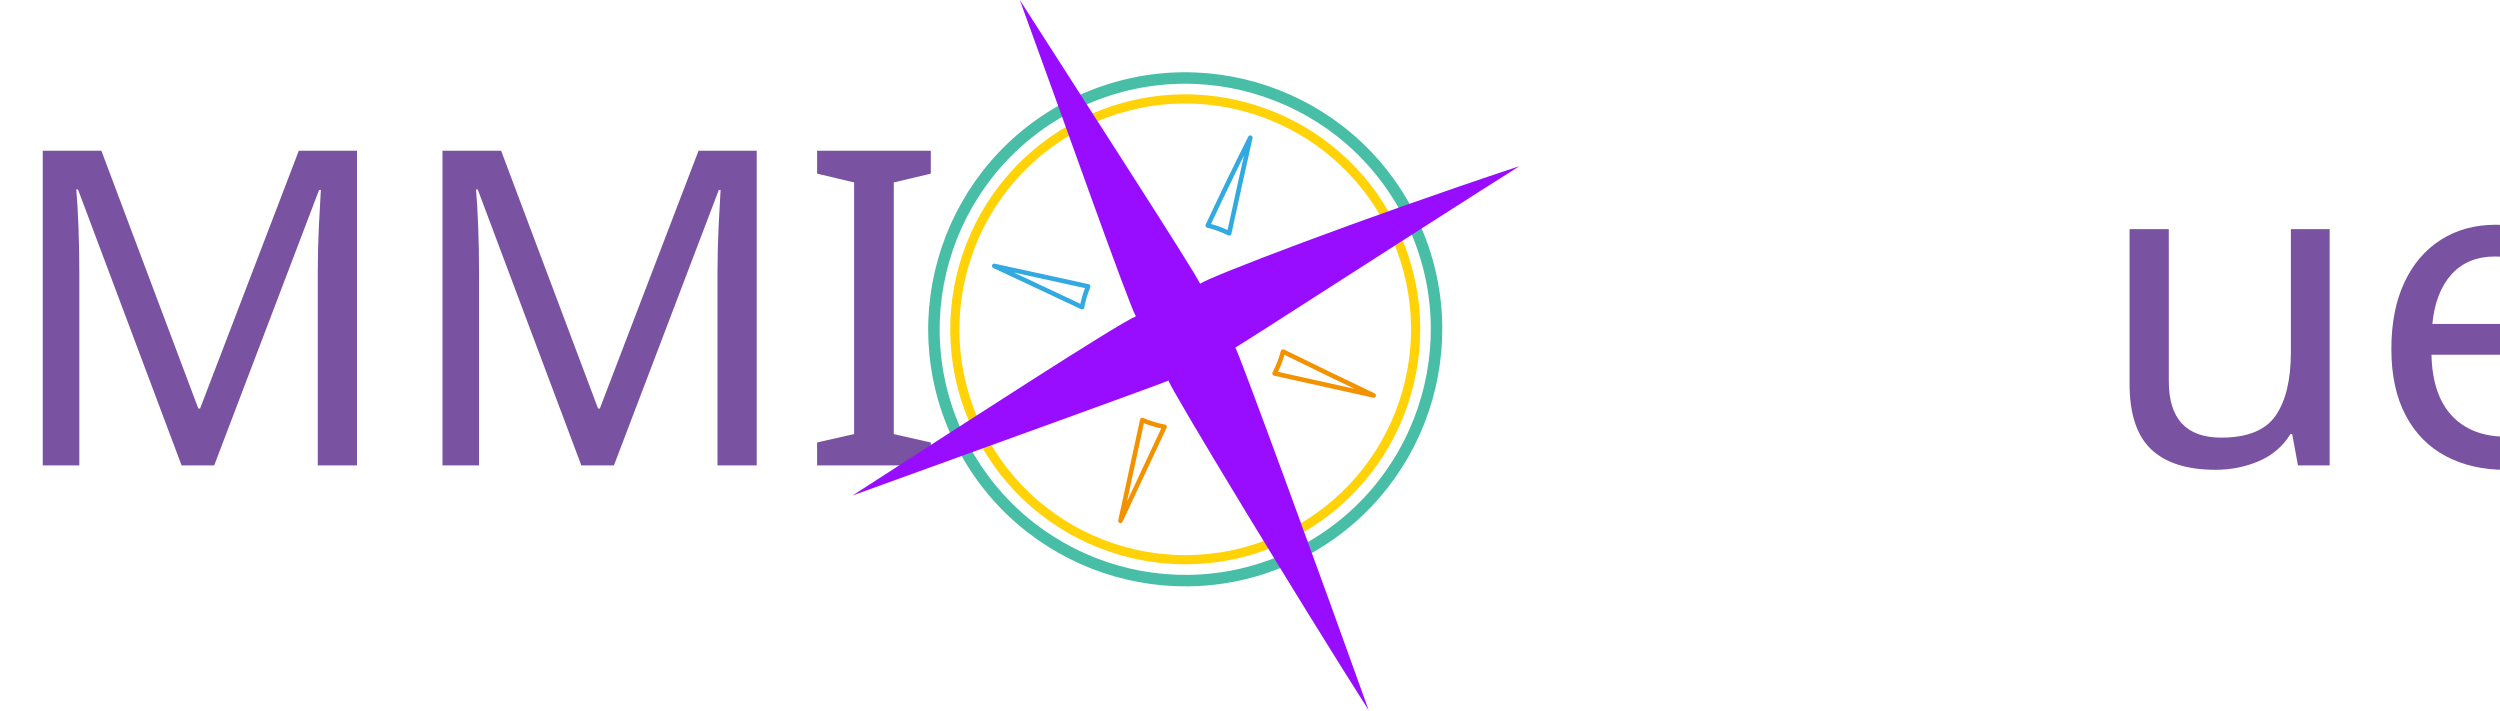
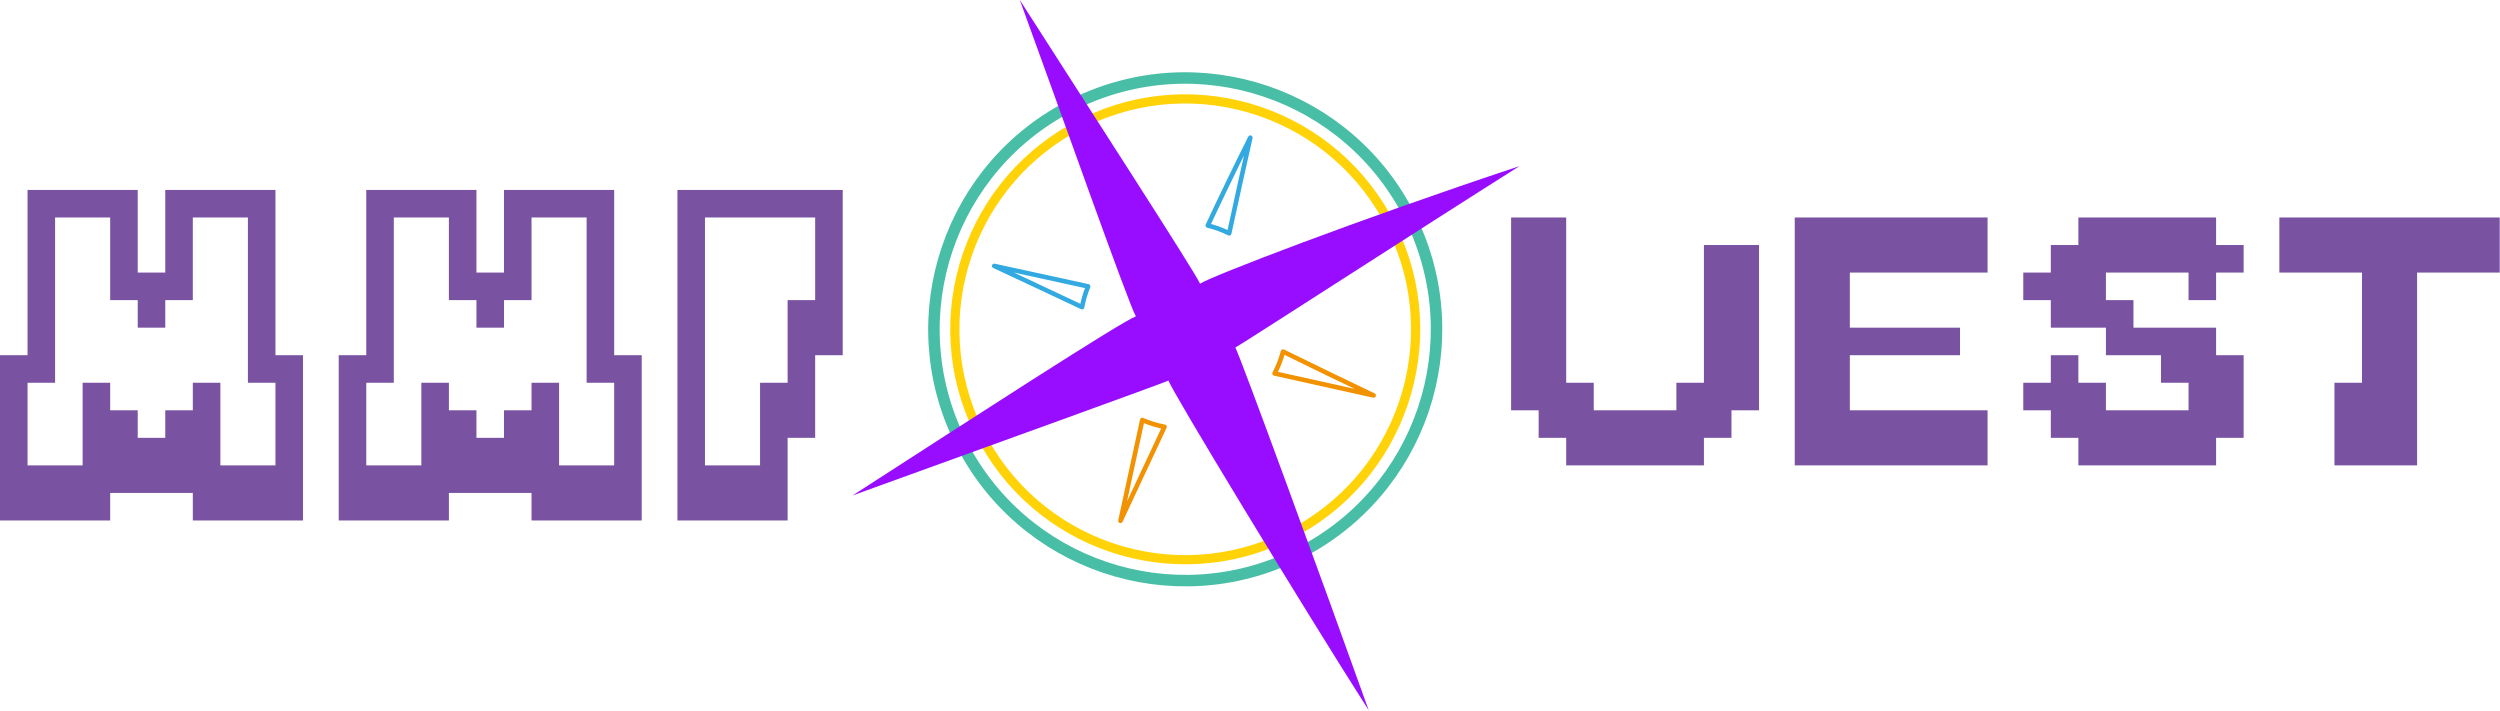
<svg xmlns="http://www.w3.org/2000/svg" width="100%" height="100%" viewBox="0 0 2269 645" version="1.1" xml:space="preserve" style="fill-rule:evenodd;clip-rule:evenodd;stroke-linecap:round;stroke-linejoin:round;stroke-miterlimit:1.5;">
  <g transform="matrix(1,0,0,1,-753.223,-1512.19)">
    <g transform="matrix(1,0,0,1,133.263,340.475)">
-       <text x="619.96px" y="1594.1px" style="font-family:'Mario-Kart-DS', 'Mario Kart DS';font-size:400px;fill:rgb(121,82,161);">MMI          uest</text>
+       <path d="M869.96,1594.1L869.96,1519.1L844.96,1519.1L844.96,1369.1L794.96,1369.1L794.96,1444.1L769.96,1444.1L769.96,1469.1L744.96,1469.1L744.96,1444.1L719.96,1444.1L719.96,1369.1L669.96,1369.1L669.96,1519.1L644.96,1519.1L644.96,1594.1L694.96,1594.1L694.96,1519.1L719.96,1519.1L719.96,1544.1L744.96,1544.1L744.96,1569.1L769.96,1569.1L769.96,1544.1L794.96,1544.1L794.96,1519.1L819.96,1519.1L819.96,1594.1L869.96,1594.1ZM619.96,1644.1L619.96,1494.1L644.96,1494.1L644.96,1344.1L744.96,1344.1L744.96,1419.1L769.96,1419.1L769.96,1344.1L869.96,1344.1L869.96,1494.1L894.96,1494.1L894.96,1644.1L794.96,1644.1L794.96,1619.1L719.96,1619.1L719.96,1644.1L619.96,1644.1Z" style="fill:rgb(121,82,161);fill-rule:nonzero;" />
+       <path d="M1177.38,1594.1L1177.38,1519.1L1152.38,1519.1L1152.38,1369.1L1102.38,1369.1L1102.38,1444.1L1077.38,1444.1L1077.38,1469.1L1052.38,1469.1L1052.38,1444.1L1027.38,1444.1L1027.38,1369.1L977.382,1369.1L977.382,1519.1L952.382,1519.1L952.382,1594.1L1002.38,1594.1L1002.38,1519.1L1027.38,1519.1L1027.38,1544.1L1052.38,1544.1L1052.38,1569.1L1077.38,1569.1L1077.38,1544.1L1102.38,1544.1L1102.38,1519.1L1127.38,1519.1L1127.38,1594.1L1177.38,1594.1ZM927.382,1644.1L927.382,1494.1L952.382,1494.1L952.382,1344.1L1052.38,1344.1L1052.38,1419.1L1077.38,1419.1L1077.38,1344.1L1177.38,1344.1L1177.38,1494.1L1202.38,1494.1L1202.38,1644.1L1102.38,1644.1L1102.38,1619.1L1027.38,1619.1L1027.38,1644.1L927.382,1644.1Z" style="fill:rgb(121,82,161);fill-rule:nonzero;" />
+       <path d="M1309.8,1594.1L1309.8,1519.1L1334.8,1519.1L1334.8,1444.1L1359.8,1444.1L1359.8,1369.1L1259.8,1369.1L1259.8,1594.1L1309.8,1594.1ZM1234.8,1644.1L1234.8,1344.1L1384.8,1344.1L1384.8,1494.1L1359.8,1494.1L1359.8,1569.1L1334.8,1569.1L1334.8,1644.1L1234.8,1644.1Z" style="fill:rgb(121,82,161);fill-rule:nonzero;" />
+       <path d="M2041.44,1594.1L2041.44,1569.1L2016.44,1569.1L2016.44,1544.1L1991.44,1544.1L1991.44,1369.1L2041.44,1369.1L2041.44,1519.1L2066.44,1519.1L2066.44,1544.1L2141.44,1544.1L2141.44,1519.1L2166.44,1519.1L2166.44,1394.1L2216.44,1394.1L2216.44,1544.1L2191.44,1544.1L2191.44,1569.1L2166.44,1569.1L2166.44,1594.1L2041.44,1594.1Z" style="fill:rgb(121,82,161);fill-rule:nonzero;" />
+       <path d="M2248.87,1594.1L2248.87,1369.1L2423.87,1369.1L2423.87,1419.1L2298.87,1419.1L2298.87,1469.1L2398.87,1469.1L2398.87,1494.1L2298.87,1494.1L2298.87,1544.1L2423.87,1544.1L2423.87,1594.1L2248.87,1594.1Z" style="fill:rgb(121,82,161);fill-rule:nonzero;" />
+       <path d="M2506.29,1594.1L2506.29,1569.1L2481.29,1569.1L2481.29,1544.1L2456.29,1544.1L2456.29,1519.1L2481.29,1519.1L2481.29,1494.1L2506.29,1494.1L2506.29,1519.1L2531.29,1519.1L2531.29,1544.1L2606.29,1544.1L2606.29,1519.1L2581.29,1519.1L2581.29,1494.1L2531.29,1494.1L2531.29,1469.1L2481.29,1469.1L2481.29,1444.1L2456.29,1444.1L2456.29,1419.1L2481.29,1419.1L2481.29,1394.1L2506.29,1394.1L2506.29,1369.1L2631.29,1369.1L2631.29,1394.1L2656.29,1394.1L2656.29,1419.1L2631.29,1419.1L2631.29,1444.1L2606.29,1444.1L2606.29,1419.1L2531.29,1419.1L2531.29,1444.1L2556.29,1444.1L2556.29,1469.1L2631.29,1469.1L2631.29,1494.1L2656.29,1494.1L2656.29,1569.1L2631.29,1569.1L2631.29,1594.1L2506.29,1594.1Z" style="fill:rgb(121,82,161);fill-rule:nonzero;" />
+       <path d="M2738.71,1594.1L2738.71,1519.1L2763.71,1519.1L2763.71,1419.1L2688.71,1419.1L2688.71,1369.1L2888.71,1369.1L2888.71,1419.1L2813.71,1419.1L2813.71,1594.1L2738.71,1594.1Z" style="fill:rgb(121,82,161);fill-rule:nonzero;" />
    </g>
    <g id="Boussole" transform="matrix(0.681568,-0.336557,0.336557,0.681568,-38.8567,948.857)">
      <g transform="matrix(1.00599,0,-5.58434e-17,1.00599,-0.405499,-40.5523)">
        <circle cx="1691.28" cy="2132.78" r="298.215" style="fill:none;stroke:rgb(71,190,165);stroke-width:13.62px;" />
      </g>
      <g transform="matrix(0.922333,-5.17483e-17,0,0.922333,141.075,137.862)">
        <circle cx="1691.28" cy="2132.78" r="298.215" style="fill:none;stroke:rgb(255,211,7);stroke-width:11.89px;" />
      </g>
      <g transform="matrix(1.32703,0.655284,-0.655284,1.32703,501.028,-1316.67)">
        <path d="M1715.97,1787.16C1721.71,1789.65 1727.73,1791.5 1733.89,1792.65C1722.86,1816.23 1709.97,1843.7 1698.37,1868.48C1704.09,1841.94 1710.41,1812.48 1715.97,1787.16Z" style="fill:none;stroke:rgb(243,146,0);stroke-width:3.7px;" />
      </g>
      <g transform="matrix(1.32703,0.655284,-0.655284,1.32703,501.028,-1316.67)">
        <path d="M1829.53,1731.95C1852.9,1743.41 1879.65,1756.47 1902.61,1767.34C1878.65,1762.03 1848.83,1755.45 1822.71,1749.59C1825.64,1743.98 1827.93,1738.06 1829.53,1731.95Z" style="fill:none;stroke:rgb(243,146,0);stroke-width:3.7px;" />
      </g>
      <g transform="matrix(1.32703,0.655284,-0.655284,1.32703,501.028,-1316.67)">
        <path d="M1667.37,1696.09C1642.75,1684.51 1615.9,1671.83 1596.54,1662.85C1619.86,1667.98 1647.47,1673.97 1672.27,1679.39C1670.06,1684.77 1668.42,1690.36 1667.37,1696.09Z" style="fill:none;stroke:rgb(50,169,224);stroke-width:3.7px;" />
      </g>
      <g transform="matrix(1.32703,0.655284,-0.655284,1.32703,501.028,-1316.67)">
        <path d="M1768.81,1630.24C1778.71,1609.04 1790.53,1584.47 1803.11,1559.39C1798.24,1580.93 1791.85,1610.07 1786.07,1636.53C1780.57,1633.81 1774.78,1631.69 1768.81,1630.24L1768.81,1630.24Z" style="fill:none;stroke:rgb(50,169,224);stroke-width:3.7px;" />
      </g>
      <g transform="matrix(1,0,-1.11022e-16,1,-210,68)">
        <path d="M1908,1597C1925.23,1752.96 1951.46,1977.69 1951,1996C1965.03,1993.79 2153.03,2010.85 2355,2039C2216.25,2053.54 1964.66,2082.76 1955,2083C1955.81,2093.61 1924.55,2382.12 1906,2542C1889.56,2391.24 1863.6,2091.86 1866,2083C1859.12,2083.01 1640.8,2058.41 1467,2039C1634.86,2019.74 1844.84,1995.16 1865,1997C1863.76,1978.96 1893.75,1729.02 1908,1597Z" style="fill:rgb(152,13,255);" />
      </g>
    </g>
  </g>
</svg>
